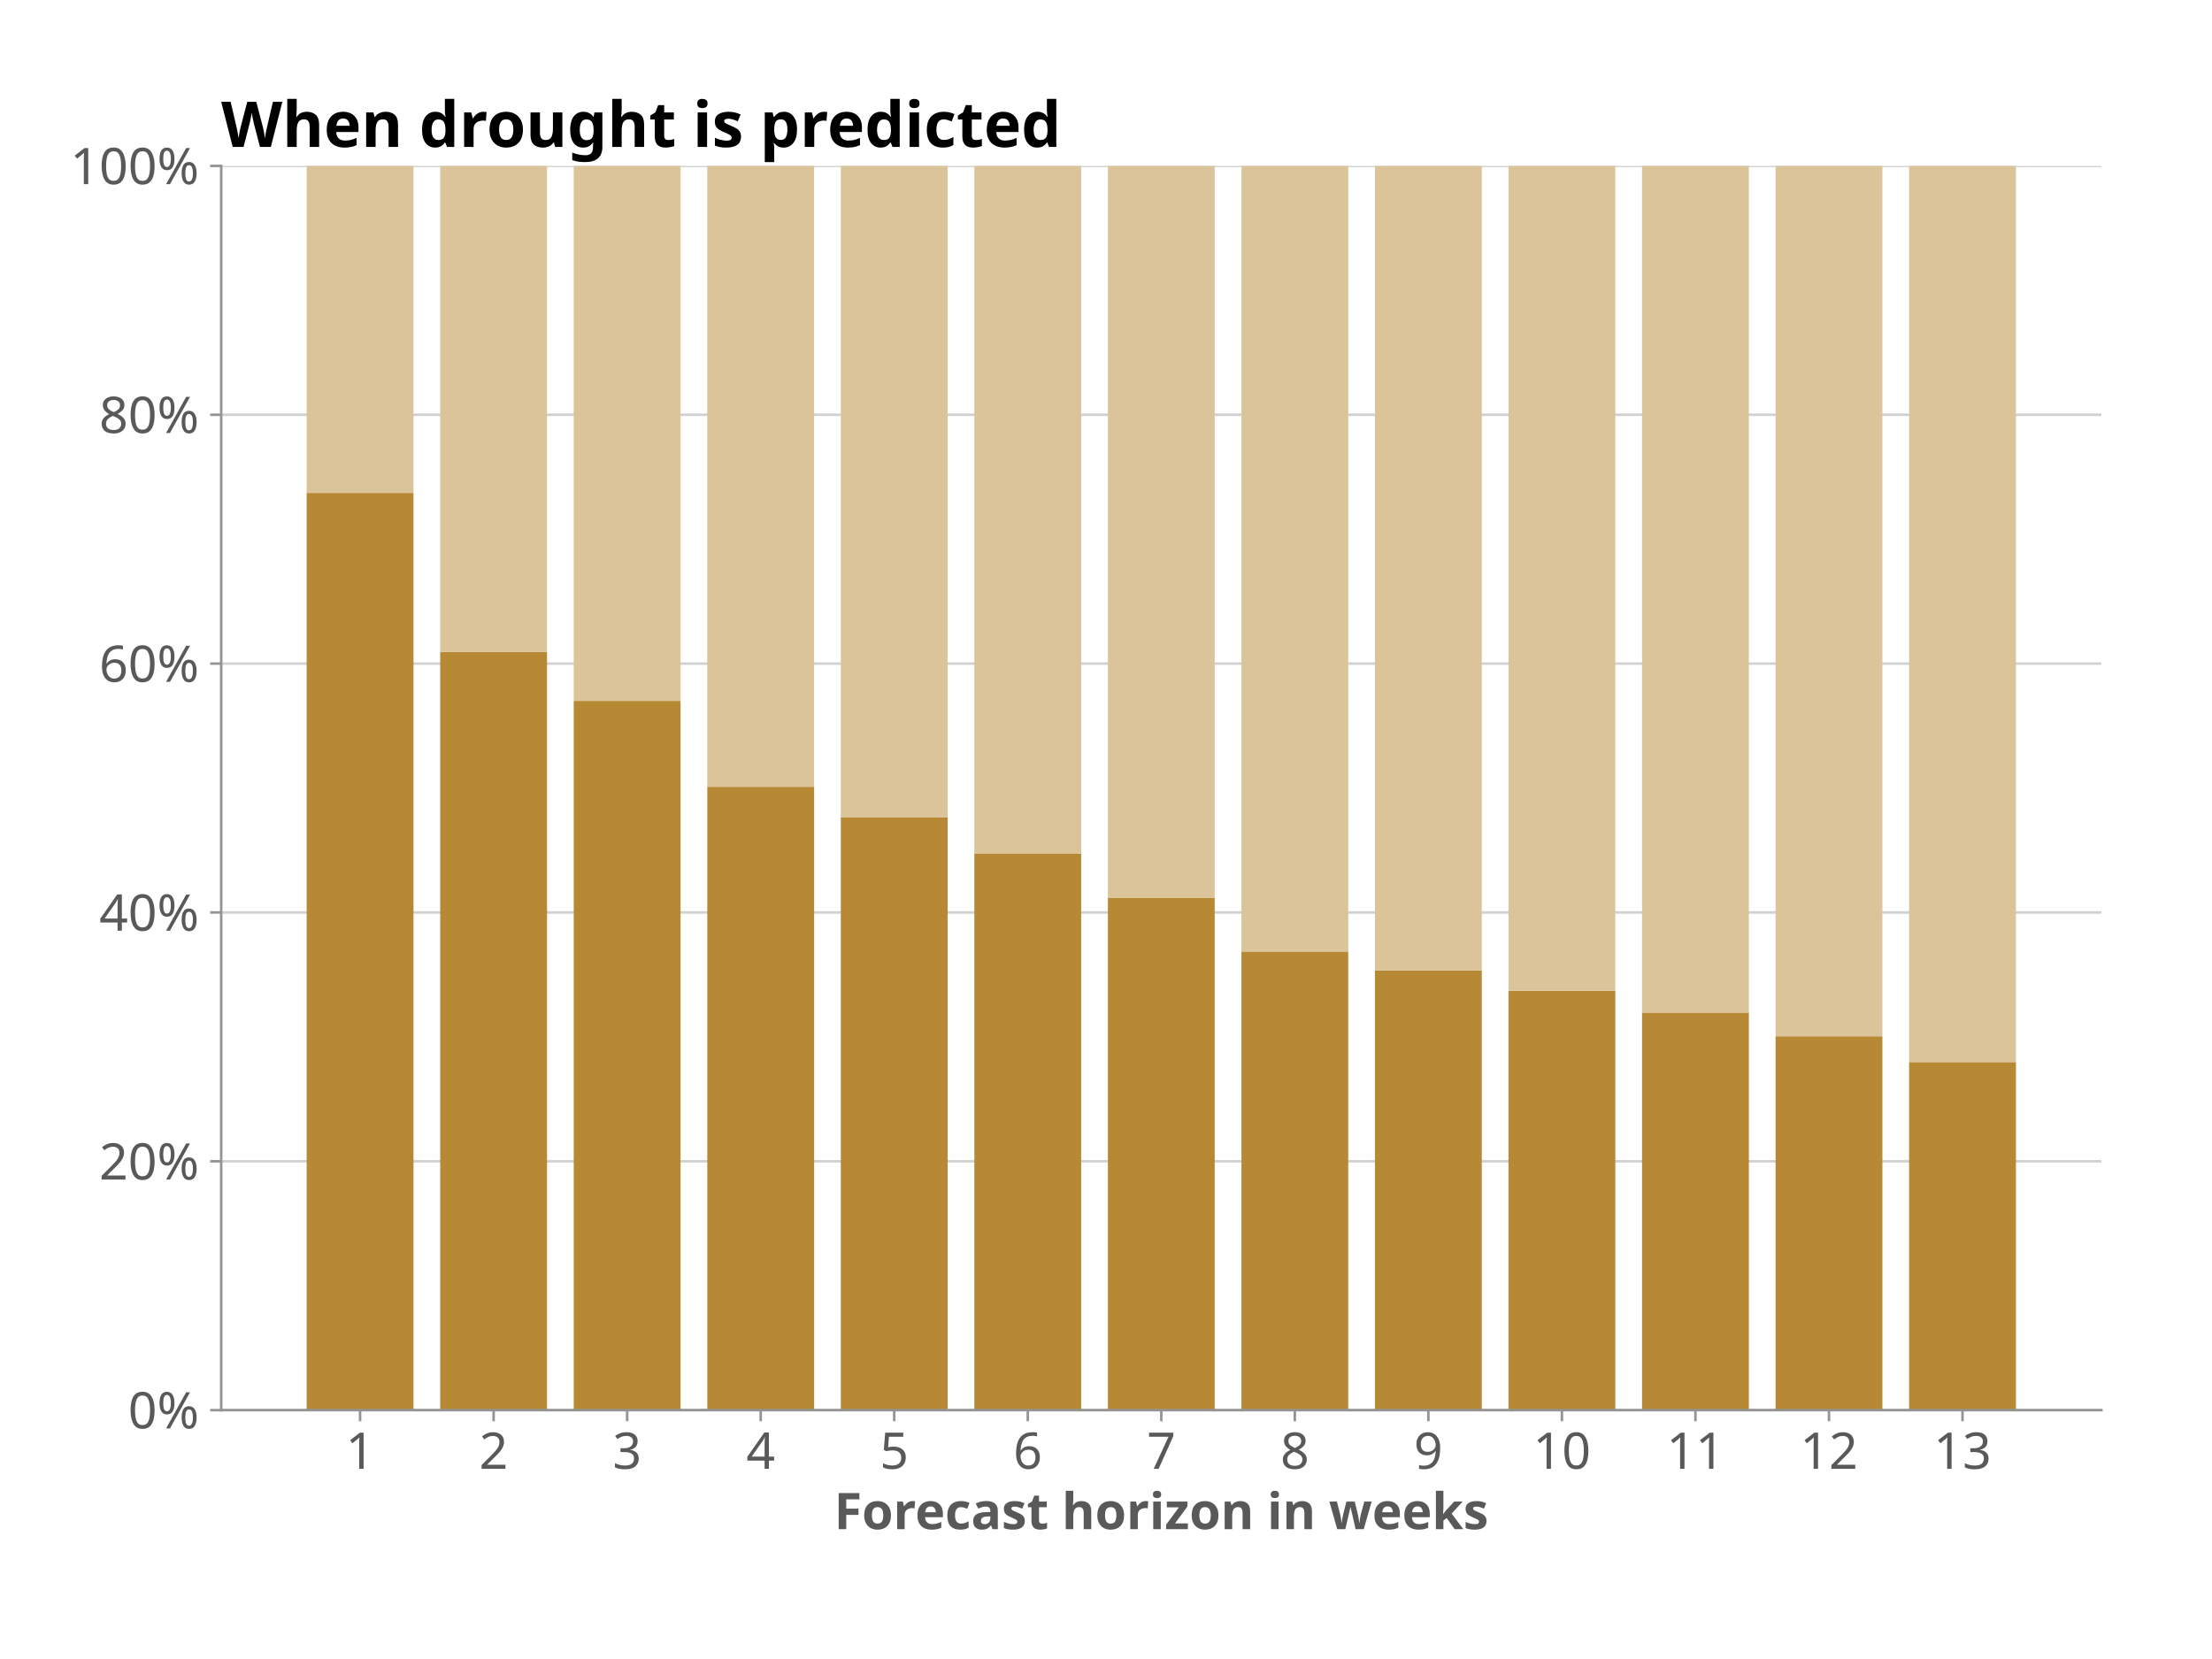
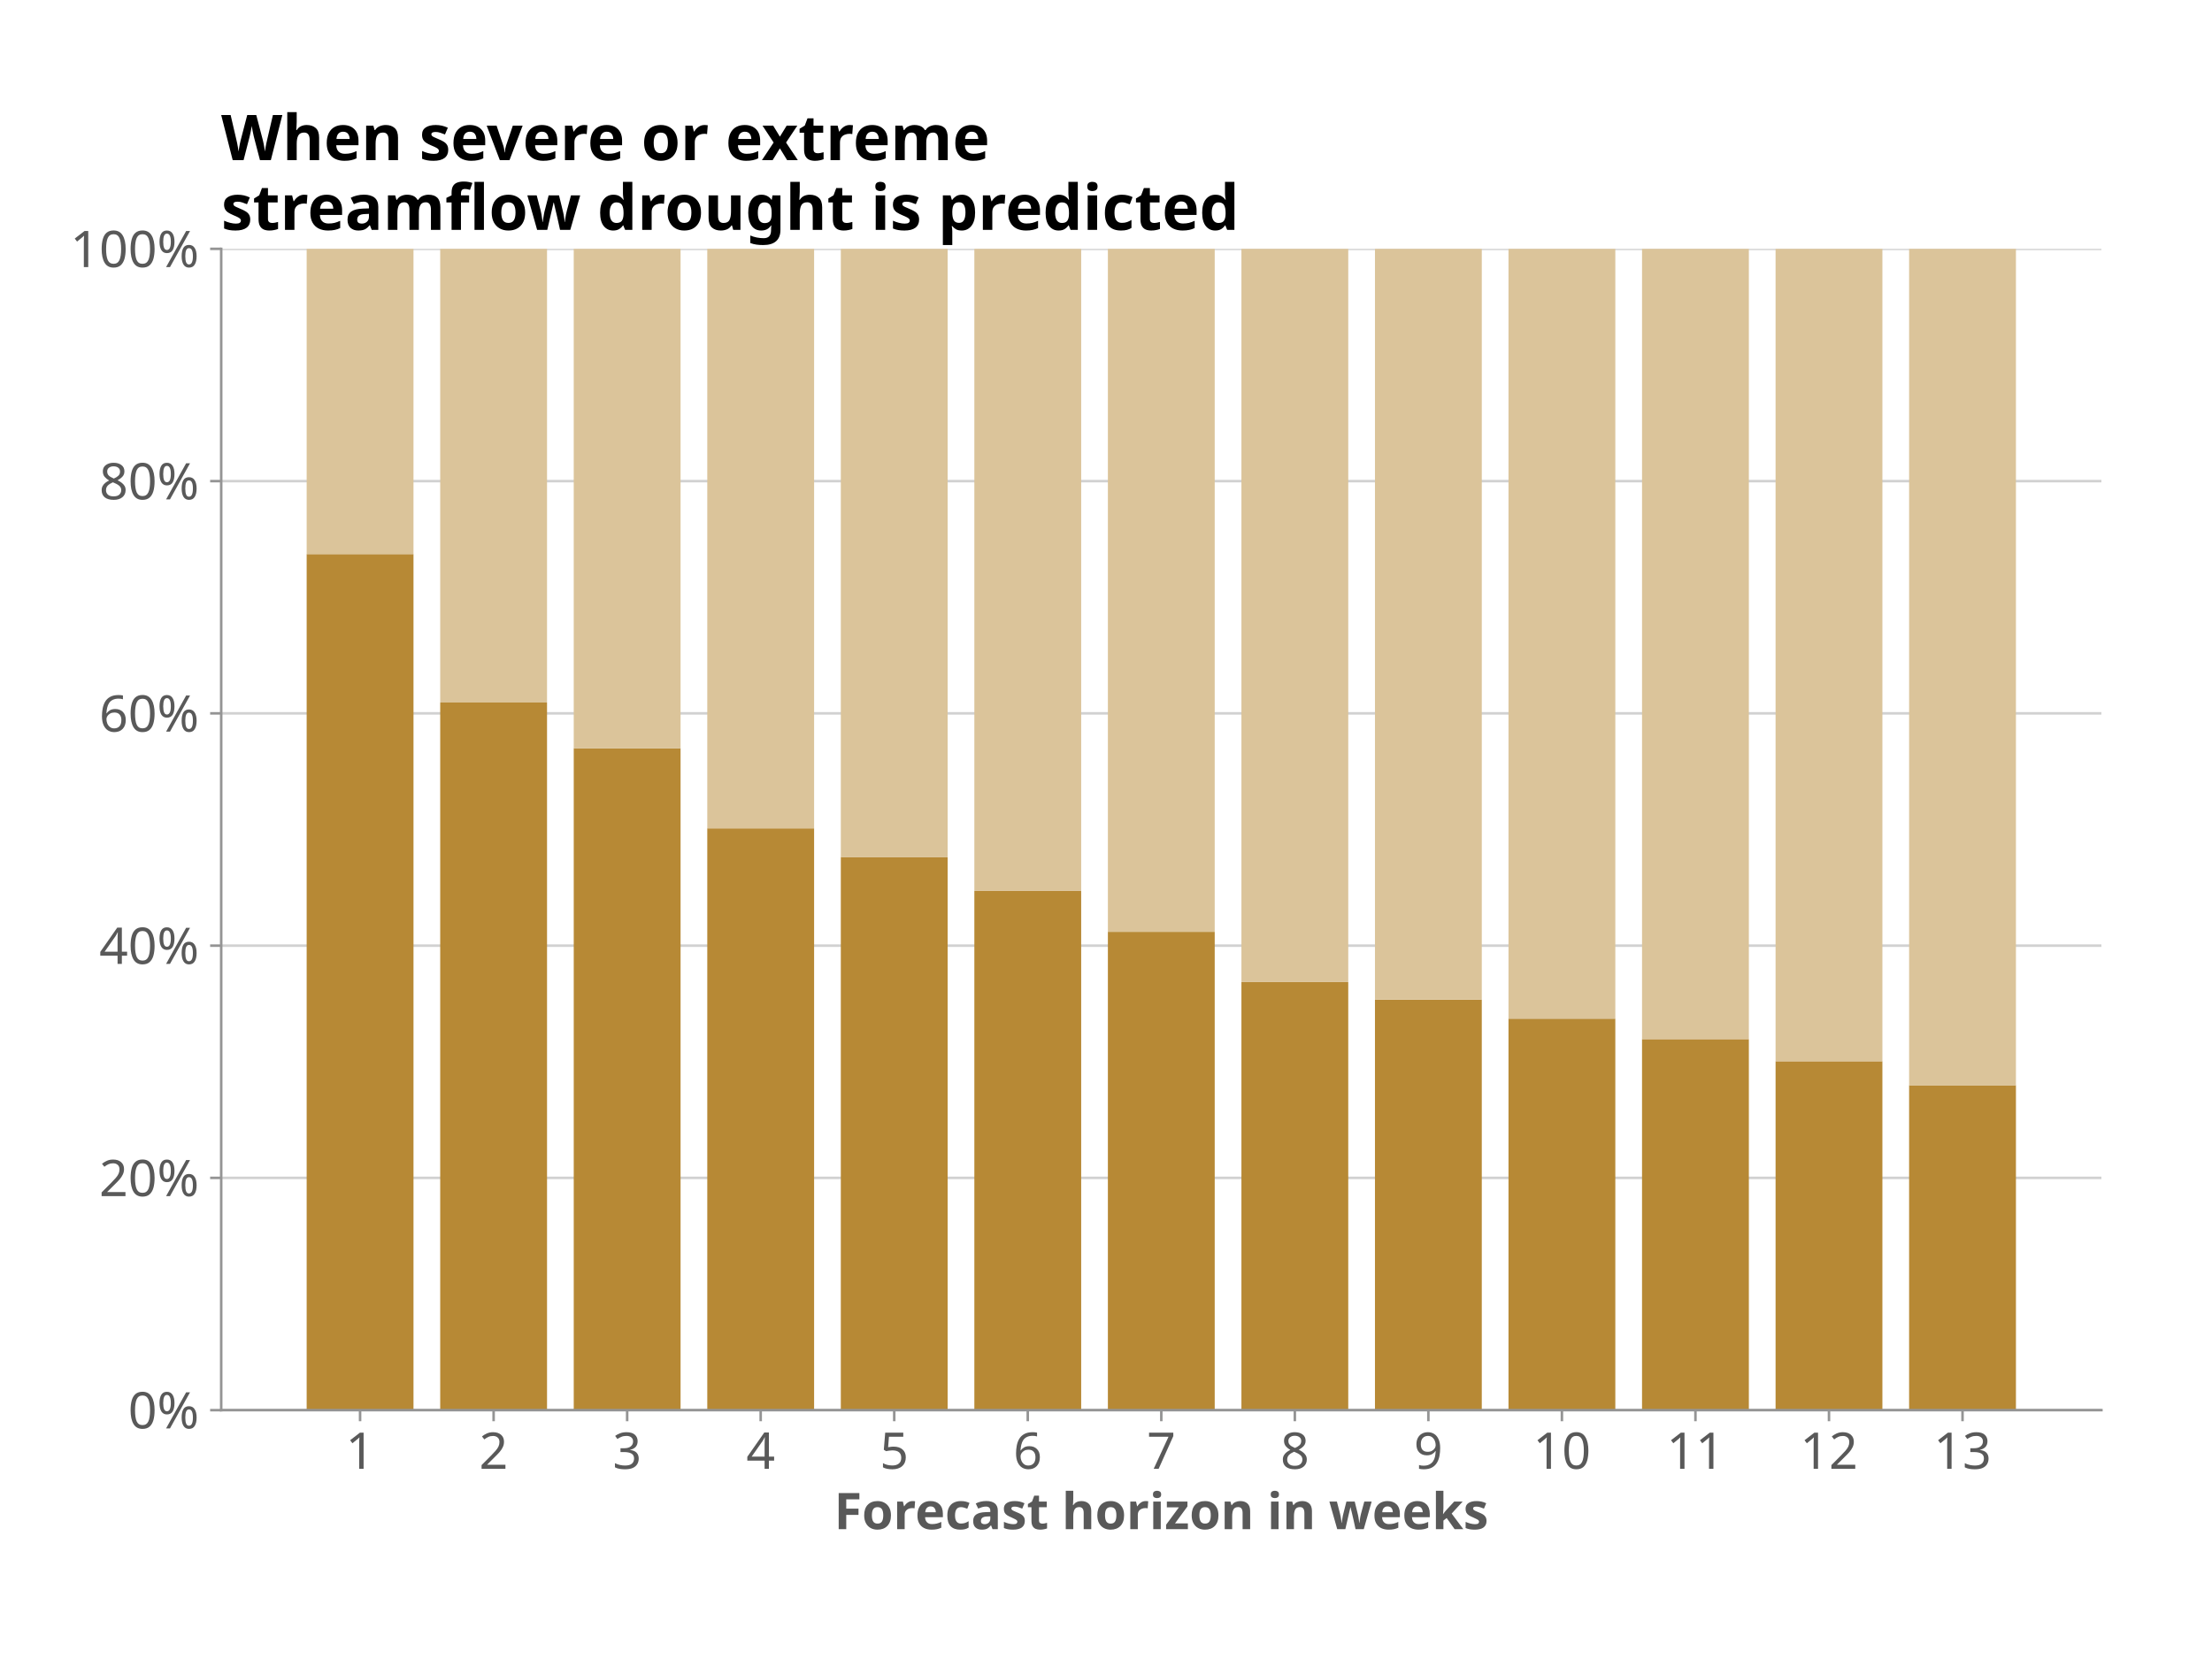
<svg xmlns="http://www.w3.org/2000/svg" xmlns:xlink="http://www.w3.org/1999/xlink" width="699.84px" height="524.88px" viewBox="0 0 699.84 524.88" version="1.1">
  <defs>
    <style type="text/css">*{stroke-linejoin: round; stroke-linecap: butt}</style>
  </defs>
  <g id="figure-forecast_truefalse_summary-yd">
    <g id="patch_1">
      <path d="M 0 524.88  L 699.84 524.88  L 699.84 0  L 0 0  z " style="fill: #ffffff" />
    </g>
    <g id="axis-forecast_truefalse_summary-yd">
      <g id="patch_2">
-         <path d="M 69.984 446.148  L 664.848 446.148  L 664.848 52.488  L 69.984 52.488  z " style="fill: #ffffff" />
+         <path d="M 69.984 446.148  L 664.848 446.148  L 664.848 78.732  L 69.984 78.732  z " style="fill: #ffffff" />
      </g>
      <g id="matplotlib.axis_1">
        <g id="xtick_1">
          <g id="line2d_1">
            <defs>
-               <path id="m8f09967698" d="M 0 0  L 0 3.5  " style="stroke: #949494; stroke-width: 0.8" />
+               <path id="me36360f638" d="M 0 0  L 0 3.5  " style="stroke: #949494; stroke-width: 0.8" />
            </defs>
            <g>
-               <use xlink:href="#m8f09967698" x="113.923" y="446.148" style="fill: #949494; stroke: #949494; stroke-width: 0.8" />
+               <use xlink:href="#me36360f638" x="113.923" y="446.148" style="fill: #949494; stroke: #949494; stroke-width: 0.8" />
            </g>
          </g>
          <g id="text_1">
            <text style="font-weight: 300; font-size: 16px; font-family: 'Source Sans 3', sans-serif; text-anchor: middle; fill: #595959" x="113.923" y="464.7" transform="rotate(-0 113.9228 464.7005)">1</text>
          </g>
        </g>
        <g id="xtick_2">
          <g id="line2d_2">
            <g>
-               <use xlink:href="#m8f09967698" x="156.172" y="446.148" style="fill: #949494; stroke: #949494; stroke-width: 0.8" />
+               <use xlink:href="#me36360f638" x="156.172" y="446.148" style="fill: #949494; stroke: #949494; stroke-width: 0.8" />
            </g>
          </g>
          <g id="text_2">
            <text style="font-weight: 300; font-size: 16px; font-family: 'Source Sans 3', sans-serif; text-anchor: middle; fill: #595959" x="156.172" y="464.7" transform="rotate(-0 156.1717 464.7005)">2</text>
          </g>
        </g>
        <g id="xtick_3">
          <g id="line2d_3">
            <g>
-               <use xlink:href="#m8f09967698" x="198.421" y="446.148" style="fill: #949494; stroke: #949494; stroke-width: 0.8" />
+               <use xlink:href="#me36360f638" x="198.421" y="446.148" style="fill: #949494; stroke: #949494; stroke-width: 0.8" />
            </g>
          </g>
          <g id="text_3">
            <text style="font-weight: 300; font-size: 16px; font-family: 'Source Sans 3', sans-serif; text-anchor: middle; fill: #595959" x="198.421" y="464.7" transform="rotate(-0 198.4205 464.7005)">3</text>
          </g>
        </g>
        <g id="xtick_4">
          <g id="line2d_4">
            <g>
-               <use xlink:href="#m8f09967698" x="240.669" y="446.148" style="fill: #949494; stroke: #949494; stroke-width: 0.8" />
+               <use xlink:href="#me36360f638" x="240.669" y="446.148" style="fill: #949494; stroke: #949494; stroke-width: 0.8" />
            </g>
          </g>
          <g id="text_4">
            <text style="font-weight: 300; font-size: 16px; font-family: 'Source Sans 3', sans-serif; text-anchor: middle; fill: #595959" x="240.669" y="464.7" transform="rotate(-0 240.6694 464.7005)">4</text>
          </g>
        </g>
        <g id="xtick_5">
          <g id="line2d_5">
            <g>
-               <use xlink:href="#m8f09967698" x="282.918" y="446.148" style="fill: #949494; stroke: #949494; stroke-width: 0.8" />
+               <use xlink:href="#me36360f638" x="282.918" y="446.148" style="fill: #949494; stroke: #949494; stroke-width: 0.8" />
            </g>
          </g>
          <g id="text_5">
            <text style="font-weight: 300; font-size: 16px; font-family: 'Source Sans 3', sans-serif; text-anchor: middle; fill: #595959" x="282.918" y="464.7" transform="rotate(-0 282.9183 464.7005)">5</text>
          </g>
        </g>
        <g id="xtick_6">
          <g id="line2d_6">
            <g>
-               <use xlink:href="#m8f09967698" x="325.167" y="446.148" style="fill: #949494; stroke: #949494; stroke-width: 0.8" />
+               <use xlink:href="#me36360f638" x="325.167" y="446.148" style="fill: #949494; stroke: #949494; stroke-width: 0.8" />
            </g>
          </g>
          <g id="text_6">
            <text style="font-weight: 300; font-size: 16px; font-family: 'Source Sans 3', sans-serif; text-anchor: middle; fill: #595959" x="325.167" y="464.7" transform="rotate(-0 325.1671 464.7005)">6</text>
          </g>
        </g>
        <g id="xtick_7">
          <g id="line2d_7">
            <g>
-               <use xlink:href="#m8f09967698" x="367.416" y="446.148" style="fill: #949494; stroke: #949494; stroke-width: 0.8" />
+               <use xlink:href="#me36360f638" x="367.416" y="446.148" style="fill: #949494; stroke: #949494; stroke-width: 0.8" />
            </g>
          </g>
          <g id="text_7">
            <text style="font-weight: 300; font-size: 16px; font-family: 'Source Sans 3', sans-serif; text-anchor: middle; fill: #595959" x="367.416" y="464.7" transform="rotate(-0 367.416 464.7005)">7</text>
          </g>
        </g>
        <g id="xtick_8">
          <g id="line2d_8">
            <g>
-               <use xlink:href="#m8f09967698" x="409.665" y="446.148" style="fill: #949494; stroke: #949494; stroke-width: 0.8" />
+               <use xlink:href="#me36360f638" x="409.665" y="446.148" style="fill: #949494; stroke: #949494; stroke-width: 0.8" />
            </g>
          </g>
          <g id="text_8">
            <text style="font-weight: 300; font-size: 16px; font-family: 'Source Sans 3', sans-serif; text-anchor: middle; fill: #595959" x="409.665" y="464.7" transform="rotate(-0 409.6649 464.7005)">8</text>
          </g>
        </g>
        <g id="xtick_9">
          <g id="line2d_9">
            <g>
-               <use xlink:href="#m8f09967698" x="451.914" y="446.148" style="fill: #949494; stroke: #949494; stroke-width: 0.8" />
+               <use xlink:href="#me36360f638" x="451.914" y="446.148" style="fill: #949494; stroke: #949494; stroke-width: 0.8" />
            </g>
          </g>
          <g id="text_9">
            <text style="font-weight: 300; font-size: 16px; font-family: 'Source Sans 3', sans-serif; text-anchor: middle; fill: #595959" x="451.914" y="464.7" transform="rotate(-0 451.9137 464.7005)">9</text>
          </g>
        </g>
        <g id="xtick_10">
          <g id="line2d_10">
            <g>
-               <use xlink:href="#m8f09967698" x="494.163" y="446.148" style="fill: #949494; stroke: #949494; stroke-width: 0.8" />
+               <use xlink:href="#me36360f638" x="494.163" y="446.148" style="fill: #949494; stroke: #949494; stroke-width: 0.8" />
            </g>
          </g>
          <g id="text_10">
            <text style="font-weight: 300; font-size: 16px; font-family: 'Source Sans 3', sans-serif; text-anchor: middle; fill: #595959" x="494.163" y="464.7" transform="rotate(-0 494.1626 464.7005)">10</text>
          </g>
        </g>
        <g id="xtick_11">
          <g id="line2d_11">
            <g>
-               <use xlink:href="#m8f09967698" x="536.411" y="446.148" style="fill: #949494; stroke: #949494; stroke-width: 0.8" />
+               <use xlink:href="#me36360f638" x="536.411" y="446.148" style="fill: #949494; stroke: #949494; stroke-width: 0.8" />
            </g>
          </g>
          <g id="text_11">
            <text style="font-weight: 300; font-size: 16px; font-family: 'Source Sans 3', sans-serif; text-anchor: middle; fill: #595959" x="536.411" y="464.7" transform="rotate(-0 536.4115 464.7005)">11</text>
          </g>
        </g>
        <g id="xtick_12">
          <g id="line2d_12">
            <g>
-               <use xlink:href="#m8f09967698" x="578.66" y="446.148" style="fill: #949494; stroke: #949494; stroke-width: 0.8" />
+               <use xlink:href="#me36360f638" x="578.66" y="446.148" style="fill: #949494; stroke: #949494; stroke-width: 0.8" />
            </g>
          </g>
          <g id="text_12">
            <text style="font-weight: 300; font-size: 16px; font-family: 'Source Sans 3', sans-serif; text-anchor: middle; fill: #595959" x="578.66" y="464.7" transform="rotate(-0 578.6603 464.7005)">12</text>
          </g>
        </g>
        <g id="xtick_13">
          <g id="line2d_13">
            <g>
-               <use xlink:href="#m8f09967698" x="620.909" y="446.148" style="fill: #949494; stroke: #949494; stroke-width: 0.8" />
+               <use xlink:href="#me36360f638" x="620.909" y="446.148" style="fill: #949494; stroke: #949494; stroke-width: 0.8" />
            </g>
          </g>
          <g id="text_13">
            <text style="font-weight: 300; font-size: 16px; font-family: 'Source Sans 3', sans-serif; text-anchor: middle; fill: #595959" x="620.909" y="464.7" transform="rotate(-0 620.9092 464.7005)">13</text>
          </g>
        </g>
        <g id="text_14">
          <text style="font-weight: 600; font-size: 16px; font-family: 'Source Sans 3', sans-serif; text-anchor: middle; fill: #595959" x="367.416" y="483.805" transform="rotate(-0 367.416 483.8055)">Forecast horizon in weeks</text>
        </g>
      </g>
      <g id="matplotlib.axis_2">
        <g id="ytick_1">
          <g id="line2d_14">
-             <path d="M 69.984 446.148  L 664.848 446.148  " clip-path="url(#pbd5544f3f4)" style="fill: none; stroke: #d1d1d1; stroke-width: 0.8; stroke-linecap: square" />
+             <path d="M 69.984 446.148  L 664.848 446.148  " clip-path="url(#p96a1024163)" style="fill: none; stroke: #d1d1d1; stroke-width: 0.8; stroke-linecap: square" />
          </g>
          <g id="line2d_15">
            <defs>
-               <path id="m0214933c83" d="M 0 0  L -3.5 0  " style="stroke: #949494; stroke-width: 0.8" />
+               <path id="m3f948b4343" d="M 0 0  L -3.5 0  " style="stroke: #949494; stroke-width: 0.8" />
            </defs>
            <g>
-               <use xlink:href="#m0214933c83" x="69.984" y="446.148" style="fill: #949494; stroke: #949494; stroke-width: 0.8" />
+               <use xlink:href="#m3f948b4343" x="69.984" y="446.148" style="fill: #949494; stroke: #949494; stroke-width: 0.8" />
            </g>
          </g>
          <g id="text_15">
            <text style="font-weight: 300; font-size: 16px; font-family: 'Source Sans 3', sans-serif; text-anchor: end; fill: #595959" x="62.984" y="451.924" transform="rotate(-0 62.984 451.9242)">0%</text>
          </g>
        </g>
        <g id="ytick_2">
          <g id="line2d_16">
-             <path d="M 69.984 367.416  L 664.848 367.416  " clip-path="url(#pbd5544f3f4)" style="fill: none; stroke: #d1d1d1; stroke-width: 0.8; stroke-linecap: square" />
+             <path d="M 69.984 372.665  L 664.848 372.665  " clip-path="url(#p96a1024163)" style="fill: none; stroke: #d1d1d1; stroke-width: 0.8; stroke-linecap: square" />
          </g>
          <g id="line2d_17">
            <g>
-               <use xlink:href="#m0214933c83" x="69.984" y="367.416" style="fill: #949494; stroke: #949494; stroke-width: 0.8" />
+               <use xlink:href="#m3f948b4343" x="69.984" y="372.665" style="fill: #949494; stroke: #949494; stroke-width: 0.8" />
            </g>
          </g>
          <g id="text_16">
-             <text style="font-weight: 300; font-size: 16px; font-family: 'Source Sans 3', sans-serif; text-anchor: end; fill: #595959" x="62.984" y="373.192" transform="rotate(-0 62.984 373.1923)">20%</text>
+             <text style="font-weight: 300; font-size: 16px; font-family: 'Source Sans 3', sans-serif; text-anchor: end; fill: #595959" x="62.984" y="378.441" transform="rotate(-0 62.984 378.4411)">20%</text>
          </g>
        </g>
        <g id="ytick_3">
          <g id="line2d_18">
-             <path d="M 69.984 288.684  L 664.848 288.684  " clip-path="url(#pbd5544f3f4)" style="fill: none; stroke: #d1d1d1; stroke-width: 0.8; stroke-linecap: square" />
+             <path d="M 69.984 299.182  L 664.848 299.182  " clip-path="url(#p96a1024163)" style="fill: none; stroke: #d1d1d1; stroke-width: 0.8; stroke-linecap: square" />
          </g>
          <g id="line2d_19">
            <g>
-               <use xlink:href="#m0214933c83" x="69.984" y="288.684" style="fill: #949494; stroke: #949494; stroke-width: 0.8" />
+               <use xlink:href="#m3f948b4343" x="69.984" y="299.182" style="fill: #949494; stroke: #949494; stroke-width: 0.8" />
            </g>
          </g>
          <g id="text_17">
-             <text style="font-weight: 300; font-size: 16px; font-family: 'Source Sans 3', sans-serif; text-anchor: end; fill: #595959" x="62.984" y="294.46" transform="rotate(-0 62.984 294.4602)">40%</text>
+             <text style="font-weight: 300; font-size: 16px; font-family: 'Source Sans 3', sans-serif; text-anchor: end; fill: #595959" x="62.984" y="304.958" transform="rotate(-0 62.984 304.9579)">40%</text>
          </g>
        </g>
        <g id="ytick_4">
          <g id="line2d_20">
-             <path d="M 69.984 209.952  L 664.848 209.952  " clip-path="url(#pbd5544f3f4)" style="fill: none; stroke: #d1d1d1; stroke-width: 0.8; stroke-linecap: square" />
+             <path d="M 69.984 225.698  L 664.848 225.698  " clip-path="url(#p96a1024163)" style="fill: none; stroke: #d1d1d1; stroke-width: 0.8; stroke-linecap: square" />
          </g>
          <g id="line2d_21">
            <g>
-               <use xlink:href="#m0214933c83" x="69.984" y="209.952" style="fill: #949494; stroke: #949494; stroke-width: 0.8" />
+               <use xlink:href="#m3f948b4343" x="69.984" y="225.698" style="fill: #949494; stroke: #949494; stroke-width: 0.8" />
            </g>
          </g>
          <g id="text_18">
-             <text style="font-weight: 300; font-size: 16px; font-family: 'Source Sans 3', sans-serif; text-anchor: end; fill: #595959" x="62.984" y="215.728" transform="rotate(-0 62.984 215.7283)">60%</text>
+             <text style="font-weight: 300; font-size: 16px; font-family: 'Source Sans 3', sans-serif; text-anchor: end; fill: #595959" x="62.984" y="231.475" transform="rotate(-0 62.984 231.4746)">60%</text>
          </g>
        </g>
        <g id="ytick_5">
          <g id="line2d_22">
-             <path d="M 69.984 131.22  L 664.848 131.22  " clip-path="url(#pbd5544f3f4)" style="fill: none; stroke: #d1d1d1; stroke-width: 0.8; stroke-linecap: square" />
+             <path d="M 69.984 152.215  L 664.848 152.215  " clip-path="url(#p96a1024163)" style="fill: none; stroke: #d1d1d1; stroke-width: 0.8; stroke-linecap: square" />
          </g>
          <g id="line2d_23">
            <g>
-               <use xlink:href="#m0214933c83" x="69.984" y="131.22" style="fill: #949494; stroke: #949494; stroke-width: 0.8" />
+               <use xlink:href="#m3f948b4343" x="69.984" y="152.215" style="fill: #949494; stroke: #949494; stroke-width: 0.8" />
            </g>
          </g>
          <g id="text_19">
-             <text style="font-weight: 300; font-size: 16px; font-family: 'Source Sans 3', sans-serif; text-anchor: end; fill: #595959" x="62.984" y="136.996" transform="rotate(-0 62.984 136.9963)">80%</text>
+             <text style="font-weight: 300; font-size: 16px; font-family: 'Source Sans 3', sans-serif; text-anchor: end; fill: #595959" x="62.984" y="157.991" transform="rotate(-0 62.984 157.9914)">80%</text>
          </g>
        </g>
        <g id="ytick_6">
          <g id="line2d_24">
-             <path d="M 69.984 52.488  L 664.848 52.488  " clip-path="url(#pbd5544f3f4)" style="fill: none; stroke: #d1d1d1; stroke-width: 0.8; stroke-linecap: square" />
+             <path d="M 69.984 78.732  L 664.848 78.732  " clip-path="url(#p96a1024163)" style="fill: none; stroke: #d1d1d1; stroke-width: 0.8; stroke-linecap: square" />
          </g>
          <g id="line2d_25">
            <g>
-               <use xlink:href="#m0214933c83" x="69.984" y="52.488" style="fill: #949494; stroke: #949494; stroke-width: 0.8" />
+               <use xlink:href="#m3f948b4343" x="69.984" y="78.732" style="fill: #949494; stroke: #949494; stroke-width: 0.8" />
            </g>
          </g>
          <g id="text_20">
-             <text style="font-weight: 300; font-size: 16px; font-family: 'Source Sans 3', sans-serif; text-anchor: end; fill: #595959" x="62.984" y="58.264" transform="rotate(-0 62.984 58.26425)">100%</text>
+             <text style="font-weight: 300; font-size: 16px; font-family: 'Source Sans 3', sans-serif; text-anchor: end; fill: #595959" x="62.984" y="84.508" transform="rotate(-0 62.984 84.50825)">100%</text>
          </g>
        </g>
      </g>
      <g id="FillBetweenPolyCollection_1">
-         <path d="M 97.023 446.148  L 97.023 155.962  L 130.822 155.962  L 130.822 446.148  L 130.822 446.148  L 97.023 446.148  z " clip-path="url(#pbd5544f3f4)" style="fill: #b78935" />
+         <path d="M 97.023 446.148  L 97.023 175.308  L 130.822 175.308  L 130.822 446.148  L 130.822 446.148  L 97.023 446.148  z " clip-path="url(#p96a1024163)" style="fill: #b78935" />
      </g>
      <g id="FillBetweenPolyCollection_2">
-         <path d="M 97.023 52.488  L 97.023 155.962  L 130.822 155.962  L 130.822 52.488  L 130.822 52.488  L 97.023 52.488  z " clip-path="url(#pbd5544f3f4)" style="fill: #dbc49a" />
+         <path d="M 97.023 78.732  L 97.023 175.308  L 130.822 175.308  L 130.822 78.732  L 130.822 78.732  L 97.023 78.732  z " clip-path="url(#p96a1024163)" style="fill: #dbc49a" />
      </g>
      <g id="FillBetweenPolyCollection_3">
-         <path d="M 139.272 446.148  L 139.272 206.272  L 173.071 206.272  L 173.071 446.148  L 173.071 446.148  L 139.272 446.148  z " clip-path="url(#pbd5544f3f4)" style="fill: #b78935" />
+         <path d="M 139.272 446.148  L 139.272 222.264  L 173.071 222.264  L 173.071 446.148  L 173.071 446.148  L 139.272 446.148  z " clip-path="url(#p96a1024163)" style="fill: #b78935" />
      </g>
      <g id="FillBetweenPolyCollection_4">
-         <path d="M 139.272 52.488  L 139.272 206.272  L 173.071 206.272  L 173.071 52.488  L 173.071 52.488  L 139.272 52.488  z " clip-path="url(#pbd5544f3f4)" style="fill: #dbc49a" />
+         <path d="M 139.272 78.732  L 139.272 222.264  L 173.071 222.264  L 173.071 78.732  L 173.071 78.732  L 139.272 78.732  z " clip-path="url(#p96a1024163)" style="fill: #dbc49a" />
      </g>
      <g id="FillBetweenPolyCollection_5">
-         <path d="M 181.521 446.148  L 181.521 221.754  L 215.32 221.754  L 215.32 446.148  L 215.32 446.148  L 181.521 446.148  z " clip-path="url(#pbd5544f3f4)" style="fill: #b78935" />
+         <path d="M 181.521 446.148  L 181.521 236.714  L 215.32 236.714  L 215.32 446.148  L 215.32 446.148  L 181.521 446.148  z " clip-path="url(#p96a1024163)" style="fill: #b78935" />
      </g>
      <g id="FillBetweenPolyCollection_6">
-         <path d="M 181.521 52.488  L 181.521 221.754  L 215.32 221.754  L 215.32 52.488  L 215.32 52.488  L 181.521 52.488  z " clip-path="url(#pbd5544f3f4)" style="fill: #dbc49a" />
+         <path d="M 181.521 78.732  L 181.521 236.714  L 215.32 236.714  L 215.32 78.732  L 215.32 78.732  L 181.521 78.732  z " clip-path="url(#p96a1024163)" style="fill: #dbc49a" />
      </g>
      <g id="FillBetweenPolyCollection_7">
-         <path d="M 223.77 446.148  L 223.77 248.927  L 257.569 248.927  L 257.569 446.148  L 257.569 446.148  L 223.77 446.148  z " clip-path="url(#pbd5544f3f4)" style="fill: #b78935" />
+         <path d="M 223.77 446.148  L 223.77 262.075  L 257.569 262.075  L 257.569 446.148  L 257.569 446.148  L 223.77 446.148  z " clip-path="url(#p96a1024163)" style="fill: #b78935" />
      </g>
      <g id="FillBetweenPolyCollection_8">
-         <path d="M 223.77 52.488  L 223.77 248.927  L 257.569 248.927  L 257.569 52.488  L 257.569 52.488  L 223.77 52.488  z " clip-path="url(#pbd5544f3f4)" style="fill: #dbc49a" />
+         <path d="M 223.77 78.732  L 223.77 262.075  L 257.569 262.075  L 257.569 78.732  L 257.569 78.732  L 223.77 78.732  z " clip-path="url(#p96a1024163)" style="fill: #dbc49a" />
      </g>
      <g id="FillBetweenPolyCollection_9">
-         <path d="M 266.019 446.148  L 266.019 258.633  L 299.818 258.633  L 299.818 446.148  L 299.818 446.148  L 266.019 446.148  z " clip-path="url(#pbd5544f3f4)" style="fill: #b78935" />
+         <path d="M 266.019 446.148  L 266.019 271.134  L 299.818 271.134  L 299.818 446.148  L 299.818 446.148  L 266.019 446.148  z " clip-path="url(#p96a1024163)" style="fill: #b78935" />
      </g>
      <g id="FillBetweenPolyCollection_10">
-         <path d="M 266.019 52.488  L 266.019 258.633  L 299.818 258.633  L 299.818 52.488  L 299.818 52.488  L 266.019 52.488  z " clip-path="url(#pbd5544f3f4)" style="fill: #dbc49a" />
+         <path d="M 266.019 78.732  L 266.019 271.134  L 299.818 271.134  L 299.818 78.732  L 299.818 78.732  L 266.019 78.732  z " clip-path="url(#p96a1024163)" style="fill: #dbc49a" />
      </g>
      <g id="FillBetweenPolyCollection_11">
-         <path d="M 308.268 446.148  L 308.268 270.142  L 342.067 270.142  L 342.067 446.148  L 342.067 446.148  L 308.268 446.148  z " clip-path="url(#pbd5544f3f4)" style="fill: #b78935" />
+         <path d="M 308.268 446.148  L 308.268 281.876  L 342.067 281.876  L 342.067 446.148  L 342.067 446.148  L 308.268 446.148  z " clip-path="url(#p96a1024163)" style="fill: #b78935" />
      </g>
      <g id="FillBetweenPolyCollection_12">
-         <path d="M 308.268 52.488  L 308.268 270.142  L 342.067 270.142  L 342.067 52.488  L 342.067 52.488  L 308.268 52.488  z " clip-path="url(#pbd5544f3f4)" style="fill: #dbc49a" />
+         <path d="M 308.268 78.732  L 308.268 281.876  L 342.067 281.876  L 342.067 78.732  L 342.067 78.732  L 308.268 78.732  z " clip-path="url(#p96a1024163)" style="fill: #dbc49a" />
      </g>
      <g id="FillBetweenPolyCollection_13">
-         <path d="M 350.516 446.148  L 350.516 284.008  L 384.316 284.008  L 384.316 446.148  L 384.316 446.148  L 350.516 446.148  z " clip-path="url(#pbd5544f3f4)" style="fill: #b78935" />
+         <path d="M 350.516 446.148  L 350.516 294.818  L 384.316 294.818  L 384.316 446.148  L 384.316 446.148  L 350.516 446.148  z " clip-path="url(#p96a1024163)" style="fill: #b78935" />
      </g>
      <g id="FillBetweenPolyCollection_14">
-         <path d="M 350.516 52.488  L 350.516 284.008  L 384.316 284.008  L 384.316 52.488  L 384.316 52.488  L 350.516 52.488  z " clip-path="url(#pbd5544f3f4)" style="fill: #dbc49a" />
+         <path d="M 350.516 78.732  L 350.516 294.818  L 384.316 294.818  L 384.316 78.732  L 384.316 78.732  L 350.516 78.732  z " clip-path="url(#p96a1024163)" style="fill: #dbc49a" />
      </g>
      <g id="FillBetweenPolyCollection_15">
-         <path d="M 392.765 446.148  L 392.765 301.038  L 426.564 301.038  L 426.564 446.148  L 426.564 446.148  L 392.765 446.148  z " clip-path="url(#pbd5544f3f4)" style="fill: #b78935" />
+         <path d="M 392.765 446.148  L 392.765 310.712  L 426.564 310.712  L 426.564 446.148  L 426.564 446.148  L 392.765 446.148  z " clip-path="url(#p96a1024163)" style="fill: #b78935" />
      </g>
      <g id="FillBetweenPolyCollection_16">
-         <path d="M 392.765 52.488  L 392.765 301.038  L 426.564 301.038  L 426.564 52.488  L 426.564 52.488  L 392.765 52.488  z " clip-path="url(#pbd5544f3f4)" style="fill: #dbc49a" />
+         <path d="M 392.765 78.732  L 392.765 310.712  L 426.564 310.712  L 426.564 78.732  L 426.564 78.732  L 392.765 78.732  z " clip-path="url(#p96a1024163)" style="fill: #dbc49a" />
      </g>
      <g id="FillBetweenPolyCollection_17">
-         <path d="M 435.014 446.148  L 435.014 307.008  L 468.813 307.008  L 468.813 446.148  L 468.813 446.148  L 435.014 446.148  z " clip-path="url(#pbd5544f3f4)" style="fill: #b78935" />
+         <path d="M 435.014 446.148  L 435.014 316.284  L 468.813 316.284  L 468.813 446.148  L 468.813 446.148  L 435.014 446.148  z " clip-path="url(#p96a1024163)" style="fill: #b78935" />
      </g>
      <g id="FillBetweenPolyCollection_18">
-         <path d="M 435.014 52.488  L 435.014 307.008  L 468.813 307.008  L 468.813 52.488  L 468.813 52.488  L 435.014 52.488  z " clip-path="url(#pbd5544f3f4)" style="fill: #dbc49a" />
+         <path d="M 435.014 78.732  L 435.014 316.284  L 468.813 316.284  L 468.813 78.732  L 468.813 78.732  L 435.014 78.732  z " clip-path="url(#p96a1024163)" style="fill: #dbc49a" />
      </g>
      <g id="FillBetweenPolyCollection_19">
-         <path d="M 477.263 446.148  L 477.263 313.433  L 511.062 313.433  L 511.062 446.148  L 511.062 446.148  L 477.263 446.148  z " clip-path="url(#pbd5544f3f4)" style="fill: #b78935" />
+         <path d="M 477.263 446.148  L 477.263 322.28  L 511.062 322.28  L 511.062 446.148  L 511.062 446.148  L 477.263 446.148  z " clip-path="url(#p96a1024163)" style="fill: #b78935" />
      </g>
      <g id="FillBetweenPolyCollection_20">
-         <path d="M 477.263 52.488  L 477.263 313.433  L 511.062 313.433  L 511.062 52.488  L 511.062 52.488  L 477.263 52.488  z " clip-path="url(#pbd5544f3f4)" style="fill: #dbc49a" />
+         <path d="M 477.263 78.732  L 477.263 322.28  L 511.062 322.28  L 511.062 78.732  L 511.062 78.732  L 477.263 78.732  z " clip-path="url(#p96a1024163)" style="fill: #dbc49a" />
      </g>
      <g id="FillBetweenPolyCollection_21">
-         <path d="M 519.512 446.148  L 519.512 320.366  L 553.311 320.366  L 553.311 446.148  L 553.311 446.148  L 519.512 446.148  z " clip-path="url(#pbd5544f3f4)" style="fill: #b78935" />
+         <path d="M 519.512 446.148  L 519.512 328.751  L 553.311 328.751  L 553.311 446.148  L 553.311 446.148  L 519.512 446.148  z " clip-path="url(#p96a1024163)" style="fill: #b78935" />
      </g>
      <g id="FillBetweenPolyCollection_22">
-         <path d="M 519.512 52.488  L 519.512 320.366  L 553.311 320.366  L 553.311 52.488  L 553.311 52.488  L 519.512 52.488  z " clip-path="url(#pbd5544f3f4)" style="fill: #dbc49a" />
+         <path d="M 519.512 78.732  L 519.512 328.751  L 553.311 328.751  L 553.311 78.732  L 553.311 78.732  L 519.512 78.732  z " clip-path="url(#p96a1024163)" style="fill: #dbc49a" />
      </g>
      <g id="FillBetweenPolyCollection_23">
-         <path d="M 561.761 446.148  L 561.761 327.869  L 595.56 327.869  L 595.56 446.148  L 595.56 446.148  L 561.761 446.148  z " clip-path="url(#pbd5544f3f4)" style="fill: #b78935" />
+         <path d="M 561.761 446.148  L 561.761 335.755  L 595.56 335.755  L 595.56 446.148  L 595.56 446.148  L 561.761 446.148  z " clip-path="url(#p96a1024163)" style="fill: #b78935" />
      </g>
      <g id="FillBetweenPolyCollection_24">
-         <path d="M 561.761 52.488  L 561.761 327.869  L 595.56 327.869  L 595.56 52.488  L 595.56 52.488  L 561.761 52.488  z " clip-path="url(#pbd5544f3f4)" style="fill: #dbc49a" />
+         <path d="M 561.761 78.732  L 561.761 335.755  L 595.56 335.755  L 595.56 78.732  L 595.56 78.732  L 561.761 78.732  z " clip-path="url(#p96a1024163)" style="fill: #dbc49a" />
      </g>
      <g id="FillBetweenPolyCollection_25">
-         <path d="M 604.01 446.148  L 604.01 336.018  L 637.809 336.018  L 637.809 446.148  L 637.809 446.148  L 604.01 446.148  z " clip-path="url(#pbd5544f3f4)" style="fill: #b78935" />
+         <path d="M 604.01 446.148  L 604.01 343.36  L 637.809 343.36  L 637.809 446.148  L 637.809 446.148  L 604.01 446.148  z " clip-path="url(#p96a1024163)" style="fill: #b78935" />
      </g>
      <g id="FillBetweenPolyCollection_26">
-         <path d="M 604.01 52.488  L 604.01 336.018  L 637.809 336.018  L 637.809 52.488  L 637.809 52.488  L 604.01 52.488  z " clip-path="url(#pbd5544f3f4)" style="fill: #dbc49a" />
+         <path d="M 604.01 78.732  L 604.01 343.36  L 637.809 343.36  L 637.809 78.732  L 637.809 78.732  L 604.01 78.732  z " clip-path="url(#p96a1024163)" style="fill: #dbc49a" />
      </g>
      <g id="patch_3">
-         <path d="M 69.984 446.148  L 69.984 52.488  " style="fill: none; stroke: #949494; stroke-width: 0.8; stroke-linejoin: miter; stroke-linecap: square" />
+         <path d="M 69.984 446.148  L 69.984 78.732  " style="fill: none; stroke: #949494; stroke-width: 0.8; stroke-linejoin: miter; stroke-linecap: square" />
      </g>
      <g id="patch_4">
        <path d="M 69.984 446.148  L 664.848 446.148  " style="fill: none; stroke: #949494; stroke-width: 0.8; stroke-linejoin: miter; stroke-linecap: square" />
      </g>
      <g id="text_21">
-         <text style="font-weight: 800; font-size: 20px; font-family: 'Source Sans 3', sans-serif; text-anchor: start" x="69.984" y="46.488" transform="rotate(-0 69.984 46.488)">When drought is predicted</text>
+         <text style="font-weight: 800; font-size: 20px; font-family: 'Source Sans 3', sans-serif" transform="translate(69.984 50.67388)">When severe or extreme</text>
+         <text style="font-weight: 800; font-size: 20px; font-family: 'Source Sans 3', sans-serif" transform="translate(69.984 72.732)">streamflow drought is predicted</text>
      </g>
    </g>
  </g>
  <defs>
-     <clipPath id="pbd5544f3f4">
-       <rect x="69.984" y="52.488" width="594.864" height="393.66" />
+     <clipPath id="p96a1024163">
+       <rect x="69.984" y="78.732" width="594.864" height="367.416" />
    </clipPath>
  </defs>
</svg>
